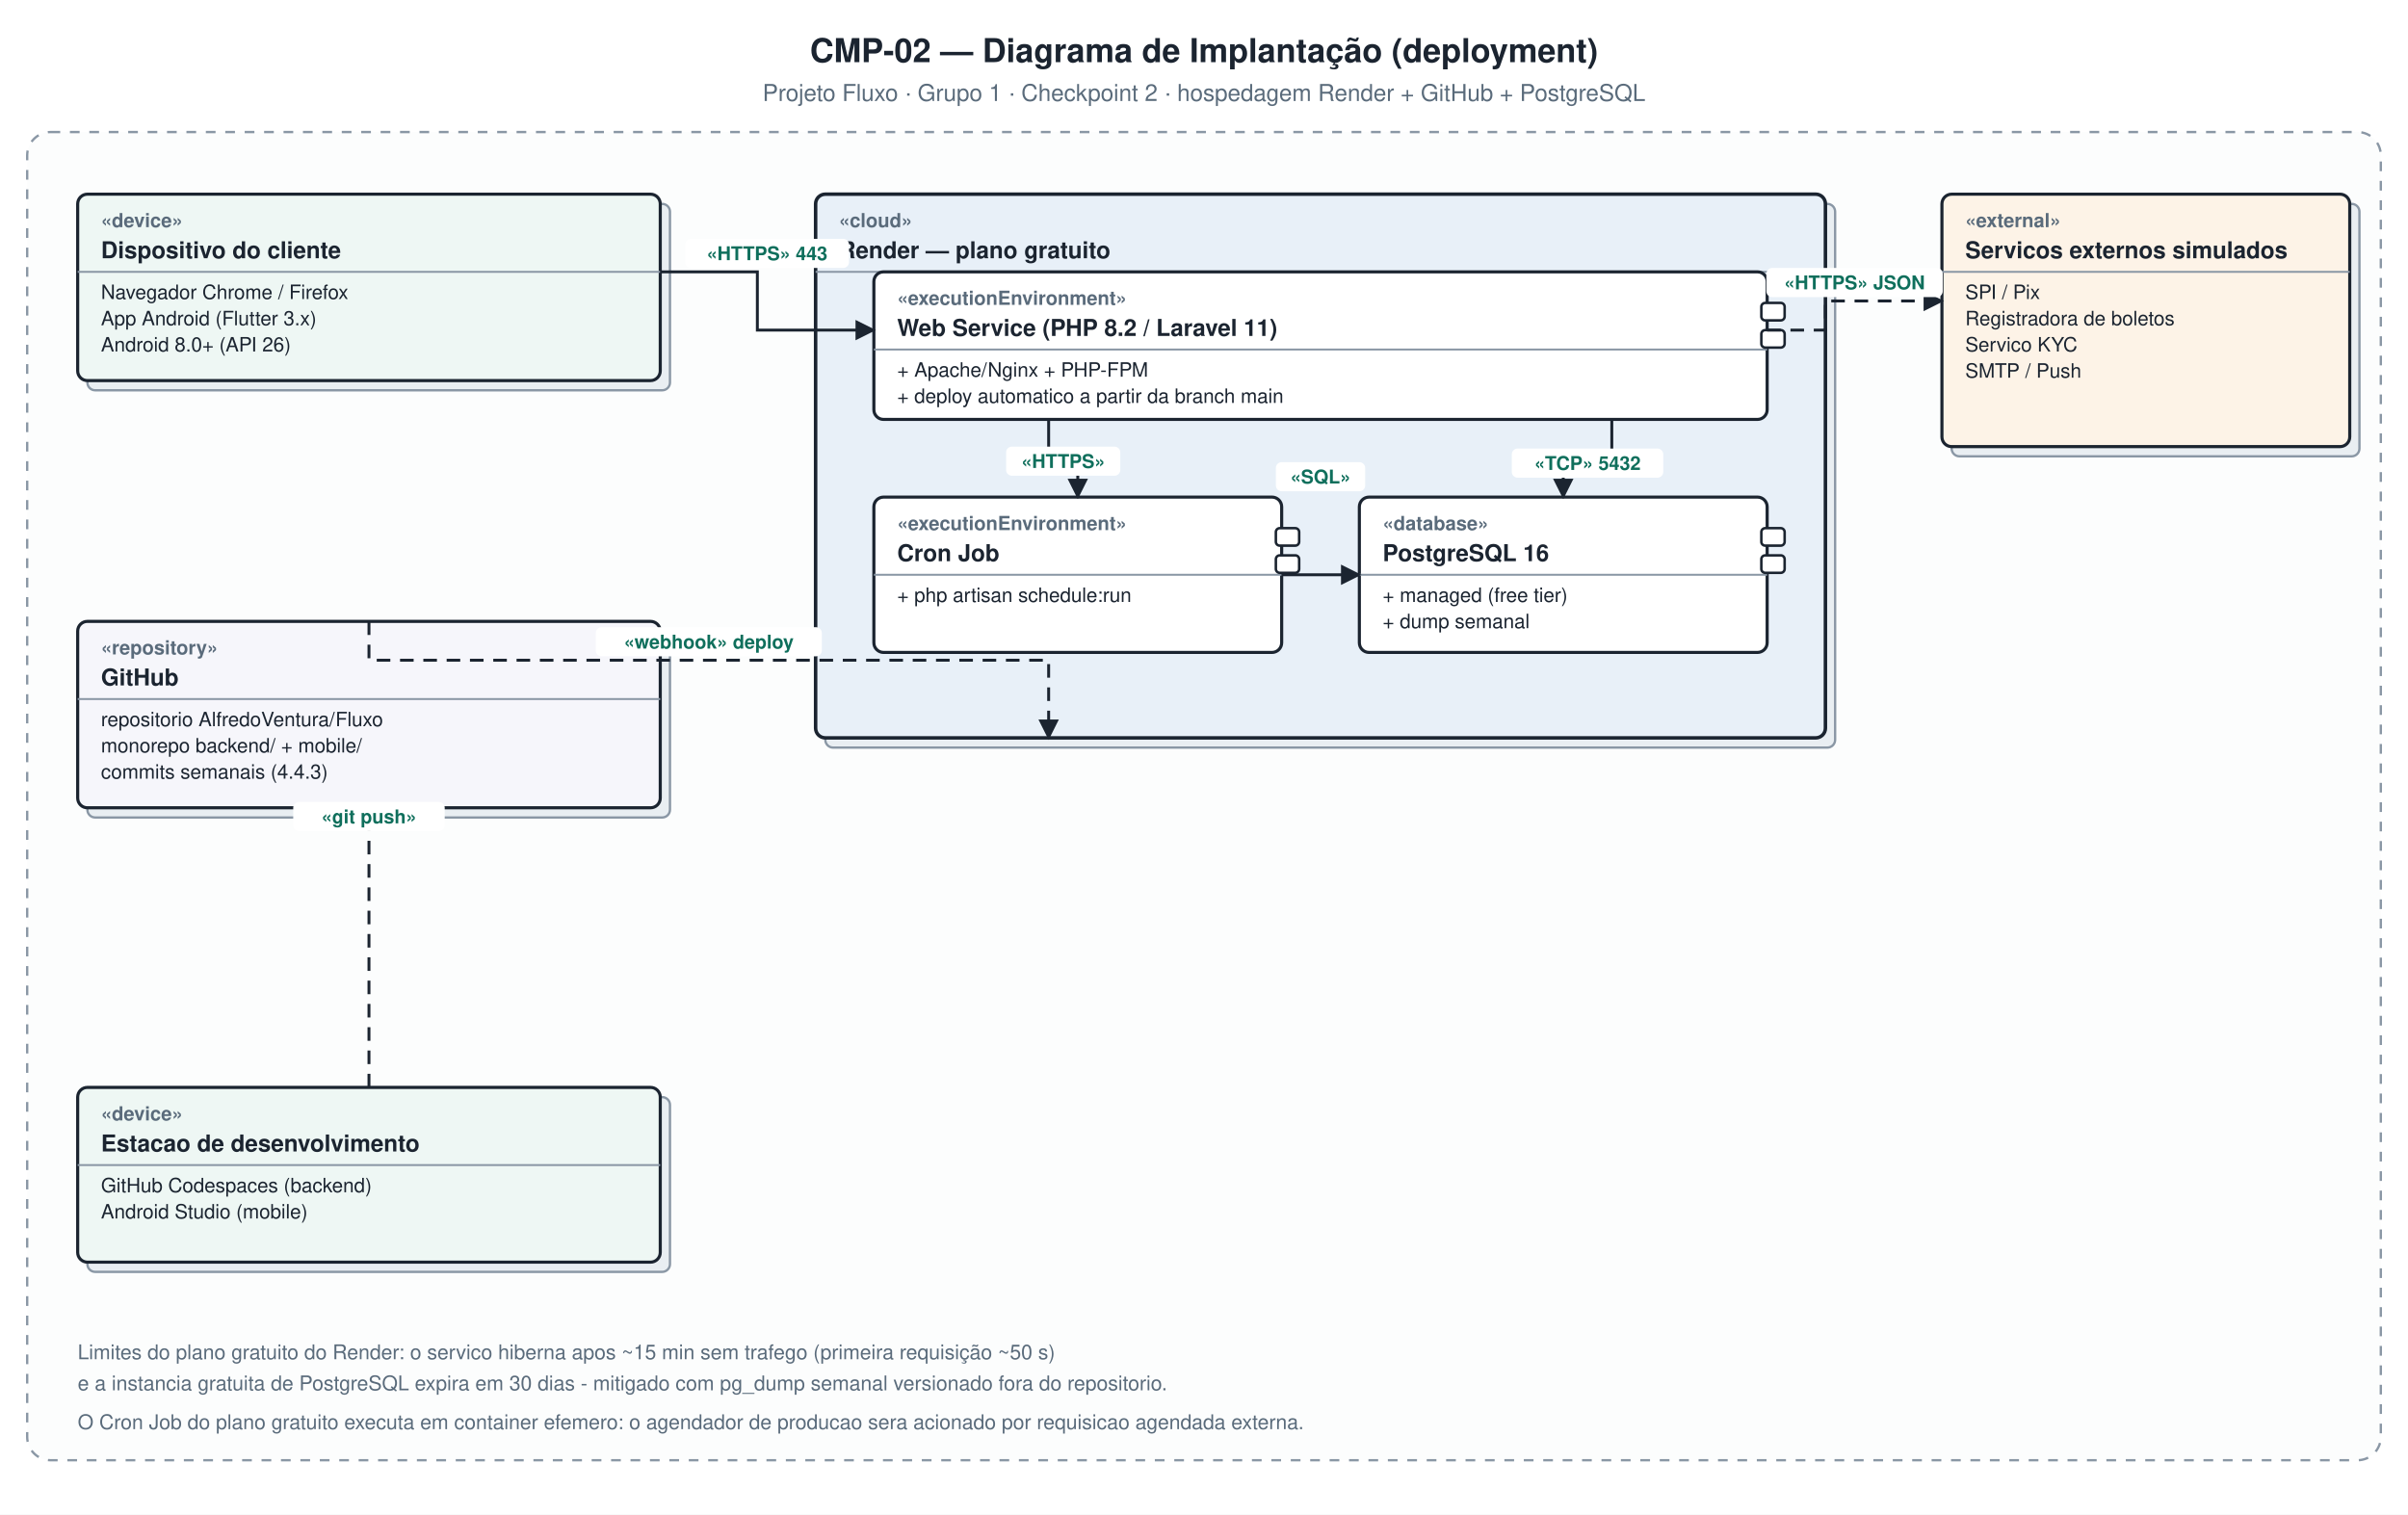
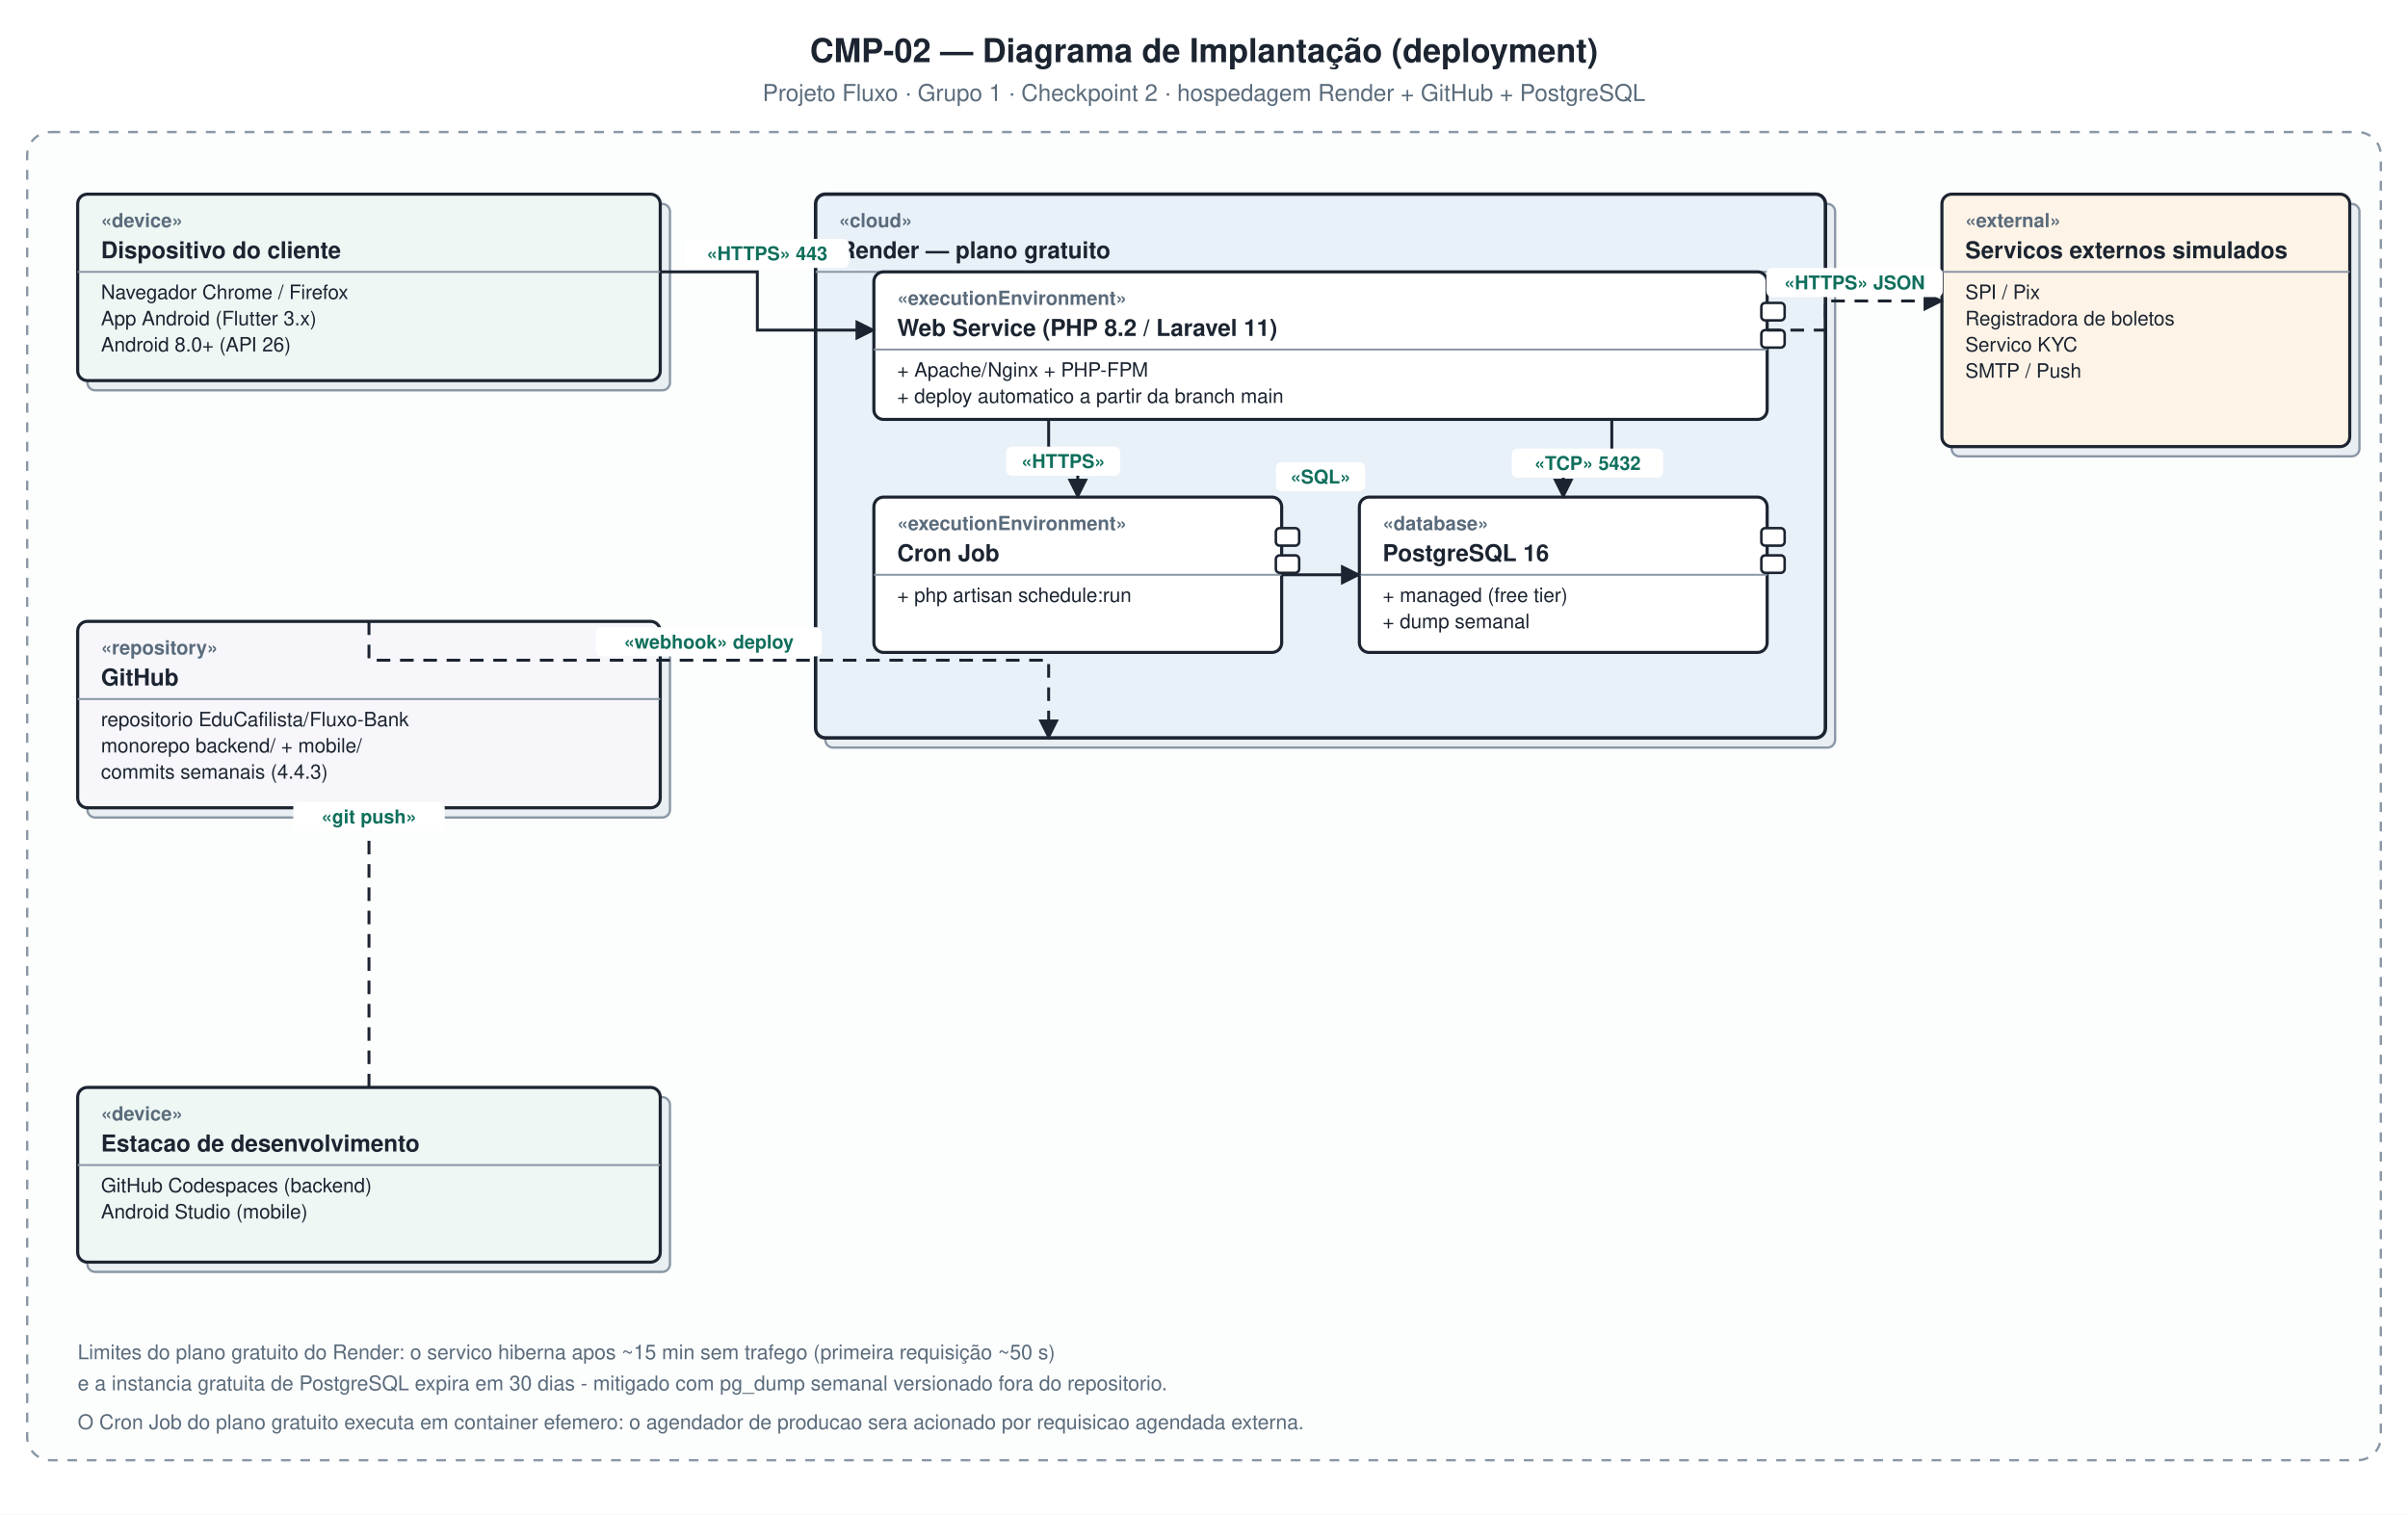
<svg xmlns="http://www.w3.org/2000/svg" width="1240" height="780" viewBox="0 0 1240 780">
  <defs>
    <marker id="arrow" viewBox="0 0 10 10" refX="9" refY="5" markerWidth="7" markerHeight="7" orient="auto-start-reverse">
      <path d="M 0 0 L 10 5 L 0 10 z" fill="#8a97a5" />
    </marker>
    <marker id="arrow-ink" viewBox="0 0 10 10" refX="9" refY="5" markerWidth="7" markerHeight="7" orient="auto-start-reverse">
      <path d="M 0 0 L 10 5 L 0 10 z" fill="#1b2430" />
    </marker>
    <marker id="arrow-ret" viewBox="0 0 10 10" refX="9" refY="5" markerWidth="7" markerHeight="7" orient="auto-start-reverse">
      <path d="M 0 0 L 10 5 L 0 10 z" fill="#0f6f5c" />
    </marker>
    <marker id="open" viewBox="0 0 12 12" refX="11" refY="6" markerWidth="9" markerHeight="9" orient="auto-start-reverse">
      <path d="M 0 0 L 12 6 L 0 12" fill="none" stroke="#1b2430" stroke-width="1.6" />
    </marker>
    <marker id="open-gen" viewBox="0 0 14 14" refX="12" refY="7" markerWidth="11" markerHeight="11" orient="auto-start-reverse">
      <path d="M 0 0 L 14 7 L 0 14" fill="#ffffff" stroke="#1b2430" stroke-width="1.6" />
    </marker>
    <marker id="diamond" viewBox="0 0 12 12" refX="10" refY="6" markerWidth="8" markerHeight="8" orient="auto-start-reverse">
      <path d="M 0 6 L 6 3 L 12 6 L 6 9 z" fill="#ffffff" stroke="#1b2430" stroke-width="1.5" />
    </marker>
    <marker id="diamond-fill" viewBox="0 0 12 12" refX="10" refY="6" markerWidth="8" markerHeight="8" orient="auto-start-reverse">
      <path d="M 0 6 L 6 3 L 12 6 L 6 9 z" fill="#1b2430" stroke="#1b2430" stroke-width="1.2" />
    </marker>
  </defs>
  <rect width="1240" height="780" fill="#ffffff" />
  <text x="620.0" y="32.0" font-family="Segoe UI, Helvetica, Arial, sans-serif" font-size="17" font-weight="700" text-anchor="middle" fill="#1b2430">CMP-02 — Diagrama de Implantação (deployment)</text>
  <text x="620.0" y="52.0" font-family="Segoe UI, Helvetica, Arial, sans-serif" font-size="12" font-weight="500" text-anchor="middle" fill="#5a6b7b">Projeto Fluxo · Grupo 1 · Checkpoint 2 · hospedagem Render + GitHub + PostgreSQL</text>
  <rect x="14.0" y="68.0" width="1212.0" height="684.0" rx="12" fill="#fcfdfd" stroke="#8a97a5" stroke-width="1.2" stroke-dasharray="5 5" />
  <rect x="45.0" y="105.0" width="300.0" height="96.0" rx="4" fill="#e9eef2" stroke="#8a97a5" stroke-width="1.2" />
  <rect x="40.0" y="100.0" width="300.0" height="96.0" rx="5" fill="#eef7f4" stroke="#1b2430" stroke-width="1.6" />
  <text x="52.0" y="117.0" font-family="Segoe UI, Helvetica, Arial, sans-serif" font-size="10" font-weight="600" text-anchor="start" fill="#5a6b7b">«device»</text>
  <text x="52.0" y="133.0" font-family="Segoe UI, Helvetica, Arial, sans-serif" font-size="12" font-weight="700" text-anchor="start" fill="#1b2430">Dispositivo do cliente</text>
  <line x1="40.0" y1="140.0" x2="340.0" y2="140.0" stroke="#8a97a5" stroke-width="1.0" />
  <text x="52.0" y="154.0" font-family="Segoe UI, Helvetica, Arial, sans-serif" font-size="10.2" font-weight="500" text-anchor="start" fill="#1b2430">Navegador Chrome / Firefox</text>
  <text x="52.0" y="167.5" font-family="Segoe UI, Helvetica, Arial, sans-serif" font-size="10.2" font-weight="500" text-anchor="start" fill="#1b2430">App Android (Flutter 3.x)</text>
  <text x="52.0" y="181.0" font-family="Segoe UI, Helvetica, Arial, sans-serif" font-size="10.2" font-weight="500" text-anchor="start" fill="#1b2430">Android 8.0+ (API 26)</text>
  <rect x="45.0" y="325.0" width="300.0" height="96.0" rx="4" fill="#e9eef2" stroke="#8a97a5" stroke-width="1.2" />
  <rect x="40.0" y="320.0" width="300.0" height="96.0" rx="5" fill="#f6f6fb" stroke="#1b2430" stroke-width="1.6" />
  <text x="52.0" y="337.0" font-family="Segoe UI, Helvetica, Arial, sans-serif" font-size="10" font-weight="600" text-anchor="start" fill="#5a6b7b">«repository»</text>
  <text x="52.0" y="353.0" font-family="Segoe UI, Helvetica, Arial, sans-serif" font-size="12" font-weight="700" text-anchor="start" fill="#1b2430">GitHub</text>
  <line x1="40.0" y1="360.0" x2="340.0" y2="360.0" stroke="#8a97a5" stroke-width="1.0" />
-   <text x="52.0" y="374.0" font-family="Segoe UI, Helvetica, Arial, sans-serif" font-size="10.2" font-weight="500" text-anchor="start" fill="#1b2430">repositorio AlfredoVentura/Fluxo</text>
+   <text x="52.0" y="374.0" font-family="Segoe UI, Helvetica, Arial, sans-serif" font-size="10.2" font-weight="500" text-anchor="start" fill="#1b2430">repositorio EduCafilista/Fluxo-Bank</text>
  <text x="52.0" y="387.5" font-family="Segoe UI, Helvetica, Arial, sans-serif" font-size="10.2" font-weight="500" text-anchor="start" fill="#1b2430">monorepo backend/ + mobile/</text>
  <text x="52.0" y="401.0" font-family="Segoe UI, Helvetica, Arial, sans-serif" font-size="10.2" font-weight="500" text-anchor="start" fill="#1b2430">commits semanais (4.4.3)</text>
  <rect x="425.0" y="105.0" width="520.0" height="280.0" rx="4" fill="#e9eef2" stroke="#8a97a5" stroke-width="1.2" />
  <rect x="420.0" y="100.0" width="520.0" height="280.0" rx="5" fill="#e8f0f8" stroke="#1b2430" stroke-width="1.8" />
  <text x="432.0" y="117.0" font-family="Segoe UI, Helvetica, Arial, sans-serif" font-size="10" font-weight="600" text-anchor="start" fill="#5a6b7b">«cloud»</text>
  <text x="432.0" y="133.0" font-family="Segoe UI, Helvetica, Arial, sans-serif" font-size="12" font-weight="700" text-anchor="start" fill="#1b2430">Render — plano gratuito</text>
  <line x1="420.0" y1="140.0" x2="940.0" y2="140.0" stroke="#8a97a5" stroke-width="1.0" />
  <rect x="450.0" y="140.0" width="460.0" height="76.0" rx="5" fill="#ffffff" stroke="#1b2430" stroke-width="1.6" />
  <text x="462.0" y="157.0" font-family="Segoe UI, Helvetica, Arial, sans-serif" font-size="10" font-weight="600" text-anchor="start" fill="#5a6b7b">«executionEnvironment»</text>
  <text x="462.0" y="173.0" font-family="Segoe UI, Helvetica, Arial, sans-serif" font-size="12" font-weight="700" text-anchor="start" fill="#1b2430">Web Service (PHP 8.2 / Laravel 11)</text>
  <line x1="450.0" y1="180.0" x2="910.0" y2="180.0" stroke="#8a97a5" stroke-width="1.0" />
  <text x="462.0" y="194.0" font-family="Segoe UI, Helvetica, Arial, sans-serif" font-size="10.2" font-weight="500" text-anchor="start" fill="#1b2430">+ Apache/Nginx + PHP-FPM</text>
  <text x="462.0" y="207.5" font-family="Segoe UI, Helvetica, Arial, sans-serif" font-size="10.2" font-weight="500" text-anchor="start" fill="#1b2430">+ deploy automatico a partir da branch main</text>
  <rect x="907.0" y="156.0" width="12.0" height="9.0" rx="2" fill="#ffffff" stroke="#1b2430" stroke-width="1.3" />
  <rect x="907.0" y="170.0" width="12.0" height="9.0" rx="2" fill="#ffffff" stroke="#1b2430" stroke-width="1.3" />
  <rect x="450.0" y="256.0" width="210.0" height="80.0" rx="5" fill="#ffffff" stroke="#1b2430" stroke-width="1.6" />
  <text x="462.0" y="273.0" font-family="Segoe UI, Helvetica, Arial, sans-serif" font-size="10" font-weight="600" text-anchor="start" fill="#5a6b7b">«executionEnvironment»</text>
  <text x="462.0" y="289.0" font-family="Segoe UI, Helvetica, Arial, sans-serif" font-size="12" font-weight="700" text-anchor="start" fill="#1b2430">Cron Job</text>
  <line x1="450.0" y1="296.0" x2="660.0" y2="296.0" stroke="#8a97a5" stroke-width="1.0" />
  <text x="462.0" y="310.0" font-family="Segoe UI, Helvetica, Arial, sans-serif" font-size="10.2" font-weight="500" text-anchor="start" fill="#1b2430">+ php artisan schedule:run</text>
  <rect x="657.0" y="272.0" width="12.0" height="9.0" rx="2" fill="#ffffff" stroke="#1b2430" stroke-width="1.3" />
  <rect x="657.0" y="286.0" width="12.0" height="9.0" rx="2" fill="#ffffff" stroke="#1b2430" stroke-width="1.3" />
  <rect x="700.0" y="256.0" width="210.0" height="80.0" rx="5" fill="#ffffff" stroke="#1b2430" stroke-width="1.6" />
  <text x="712.0" y="273.0" font-family="Segoe UI, Helvetica, Arial, sans-serif" font-size="10" font-weight="600" text-anchor="start" fill="#5a6b7b">«database»</text>
  <text x="712.0" y="289.0" font-family="Segoe UI, Helvetica, Arial, sans-serif" font-size="12" font-weight="700" text-anchor="start" fill="#1b2430">PostgreSQL 16</text>
  <line x1="700.0" y1="296.0" x2="910.0" y2="296.0" stroke="#8a97a5" stroke-width="1.0" />
  <text x="712.0" y="310.0" font-family="Segoe UI, Helvetica, Arial, sans-serif" font-size="10.2" font-weight="500" text-anchor="start" fill="#1b2430">+ managed (free tier)</text>
  <text x="712.0" y="323.5" font-family="Segoe UI, Helvetica, Arial, sans-serif" font-size="10.2" font-weight="500" text-anchor="start" fill="#1b2430">+ dump semanal</text>
  <rect x="907.0" y="272.0" width="12.0" height="9.0" rx="2" fill="#ffffff" stroke="#1b2430" stroke-width="1.3" />
  <rect x="907.0" y="286.0" width="12.0" height="9.0" rx="2" fill="#ffffff" stroke="#1b2430" stroke-width="1.3" />
  <rect x="1005.0" y="105.0" width="210.0" height="130.0" rx="4" fill="#e9eef2" stroke="#8a97a5" stroke-width="1.2" />
  <rect x="1000.0" y="100.0" width="210.0" height="130.0" rx="5" fill="#fdf3e7" stroke="#1b2430" stroke-width="1.6" />
  <text x="1012.0" y="117.0" font-family="Segoe UI, Helvetica, Arial, sans-serif" font-size="10" font-weight="600" text-anchor="start" fill="#5a6b7b">«external»</text>
  <text x="1012.0" y="133.0" font-family="Segoe UI, Helvetica, Arial, sans-serif" font-size="12" font-weight="700" text-anchor="start" fill="#1b2430">Servicos externos simulados</text>
  <line x1="1000.0" y1="140.0" x2="1210.0" y2="140.0" stroke="#8a97a5" stroke-width="1.0" />
  <text x="1012.0" y="154.0" font-family="Segoe UI, Helvetica, Arial, sans-serif" font-size="10.2" font-weight="500" text-anchor="start" fill="#1b2430">SPI / Pix</text>
  <text x="1012.0" y="167.5" font-family="Segoe UI, Helvetica, Arial, sans-serif" font-size="10.2" font-weight="500" text-anchor="start" fill="#1b2430">Registradora de boletos</text>
  <text x="1012.0" y="181.0" font-family="Segoe UI, Helvetica, Arial, sans-serif" font-size="10.2" font-weight="500" text-anchor="start" fill="#1b2430">Servico KYC</text>
  <text x="1012.0" y="194.5" font-family="Segoe UI, Helvetica, Arial, sans-serif" font-size="10.2" font-weight="500" text-anchor="start" fill="#1b2430">SMTP / Push</text>
  <rect x="45.0" y="565.0" width="300.0" height="90.0" rx="4" fill="#e9eef2" stroke="#8a97a5" stroke-width="1.2" />
  <rect x="40.0" y="560.0" width="300.0" height="90.0" rx="5" fill="#eef7f4" stroke="#1b2430" stroke-width="1.6" />
  <text x="52.0" y="577.0" font-family="Segoe UI, Helvetica, Arial, sans-serif" font-size="10" font-weight="600" text-anchor="start" fill="#5a6b7b">«device»</text>
  <text x="52.0" y="593.0" font-family="Segoe UI, Helvetica, Arial, sans-serif" font-size="12" font-weight="700" text-anchor="start" fill="#1b2430">Estacao de desenvolvimento</text>
  <line x1="40.0" y1="600.0" x2="340.0" y2="600.0" stroke="#8a97a5" stroke-width="1.0" />
  <text x="52.0" y="614.0" font-family="Segoe UI, Helvetica, Arial, sans-serif" font-size="10.2" font-weight="500" text-anchor="start" fill="#1b2430">GitHub Codespaces (backend)</text>
  <text x="52.0" y="627.5" font-family="Segoe UI, Helvetica, Arial, sans-serif" font-size="10.2" font-weight="500" text-anchor="start" fill="#1b2430">Android Studio (mobile)</text>
  <path d="M 340.0 140.0 L 390.0 140.0 L 390.0 170.0 L 450.0 170.0" fill="none" stroke="#1b2430" stroke-width="1.5" stroke-dasharray="" marker-end="url(#arrow-ink)" />
  <rect x="352.8" y="123.0" width="84.4" height="15.0" rx="3" fill="#ffffff" stroke="none" stroke-width="0" />
  <text x="395.0" y="134.0" font-family="Segoe UI, Helvetica, Arial, sans-serif" font-size="9.8" font-weight="600" text-anchor="middle" fill="#0f6f5c">«HTTPS» 443</text>
  <path d="M 830.0 216.0 L 830.0 236.0 L 805.0 236.0 L 805.0 256.0" fill="none" stroke="#1b2430" stroke-width="1.5" stroke-dasharray="" marker-end="url(#arrow-ink)" />
  <rect x="778.5" y="231.0" width="78.0" height="15.0" rx="3" fill="#ffffff" stroke="none" stroke-width="0" />
  <text x="817.5" y="242.0" font-family="Segoe UI, Helvetica, Arial, sans-serif" font-size="9.8" font-weight="600" text-anchor="middle" fill="#0f6f5c">«TCP» 5432</text>
  <path d="M 540.0 216.0 L 540.0 236.0 L 555.0 236.0 L 555.0 256.0" fill="none" stroke="#1b2430" stroke-width="1.5" stroke-dasharray="" marker-end="url(#arrow-ink)" />
  <rect x="518.1" y="230.0" width="58.8" height="15.0" rx="3" fill="#ffffff" stroke="none" stroke-width="0" />
  <text x="547.5" y="241.0" font-family="Segoe UI, Helvetica, Arial, sans-serif" font-size="9.8" font-weight="600" text-anchor="middle" fill="#0f6f5c">«HTTPS»</text>
  <path d="M 660.0 296.0 L 680.0 296.0 L 680.0 296.0 L 700.0 296.0" fill="none" stroke="#1b2430" stroke-width="1.5" stroke-dasharray="" marker-end="url(#arrow-ink)" />
  <rect x="657.0" y="238.0" width="46.0" height="15.0" rx="3" fill="#ffffff" stroke="none" stroke-width="0" />
  <text x="680.0" y="249.0" font-family="Segoe UI, Helvetica, Arial, sans-serif" font-size="9.8" font-weight="600" text-anchor="middle" fill="#0f6f5c">«SQL»</text>
  <path d="M 190.0 320.0 L 190.0 340.0 L 540.0 340.0 L 540.0 380.0" fill="none" stroke="#1b2430" stroke-width="1.5" stroke-dasharray="7 5" marker-end="url(#arrow-ink)" />
  <rect x="306.8" y="323.0" width="116.4" height="15.0" rx="3" fill="#ffffff" stroke="none" stroke-width="0" />
  <text x="365.0" y="334.0" font-family="Segoe UI, Helvetica, Arial, sans-serif" font-size="9.8" font-weight="600" text-anchor="middle" fill="#0f6f5c">«webhook» deploy</text>
  <path d="M 190.0 560.0 L 190.0 430.0 L 190.0 430.0 L 190.0 416.0" fill="none" stroke="#1b2430" stroke-width="1.5" stroke-dasharray="7 5" marker-end="url(#arrow-ink)" />
  <rect x="151.0" y="413.0" width="78.0" height="15.0" rx="3" fill="#ffffff" stroke="none" stroke-width="0" />
  <text x="190.0" y="424.0" font-family="Segoe UI, Helvetica, Arial, sans-serif" font-size="9.8" font-weight="600" text-anchor="middle" fill="#0f6f5c">«git push»</text>
  <path d="M 910.0 170.0 L 940.0 170.0 L 940.0 155.0 L 1000.0 155.0" fill="none" stroke="#1b2430" stroke-width="1.5" stroke-dasharray="7 5" marker-end="url(#arrow-ink)" />
  <rect x="909.6" y="138.0" width="90.8" height="15.0" rx="3" fill="#ffffff" stroke="none" stroke-width="0" />
  <text x="955.0" y="149.0" font-family="Segoe UI, Helvetica, Arial, sans-serif" font-size="9.8" font-weight="600" text-anchor="middle" fill="#0f6f5c">«HTTPS» JSON</text>
  <text x="40.0" y="700.0" font-family="Segoe UI, Helvetica, Arial, sans-serif" font-size="10.5" font-weight="500" text-anchor="start" fill="#5a6b7b">Limites do plano gratuito do Render: o servico hiberna apos ~15 min sem trafego (primeira requisição ~50 s)</text>
  <text x="40.0" y="716.0" font-family="Segoe UI, Helvetica, Arial, sans-serif" font-size="10.5" font-weight="500" text-anchor="start" fill="#5a6b7b">e a instancia gratuita de PostgreSQL expira em 30 dias - mitigado com pg_dump semanal versionado fora do repositorio.</text>
  <text x="40.0" y="736.0" font-family="Segoe UI, Helvetica, Arial, sans-serif" font-size="10.5" font-weight="500" text-anchor="start" fill="#5a6b7b">O Cron Job do plano gratuito executa em container efemero: o agendador de producao sera acionado por requisicao agendada externa.</text>
</svg>
